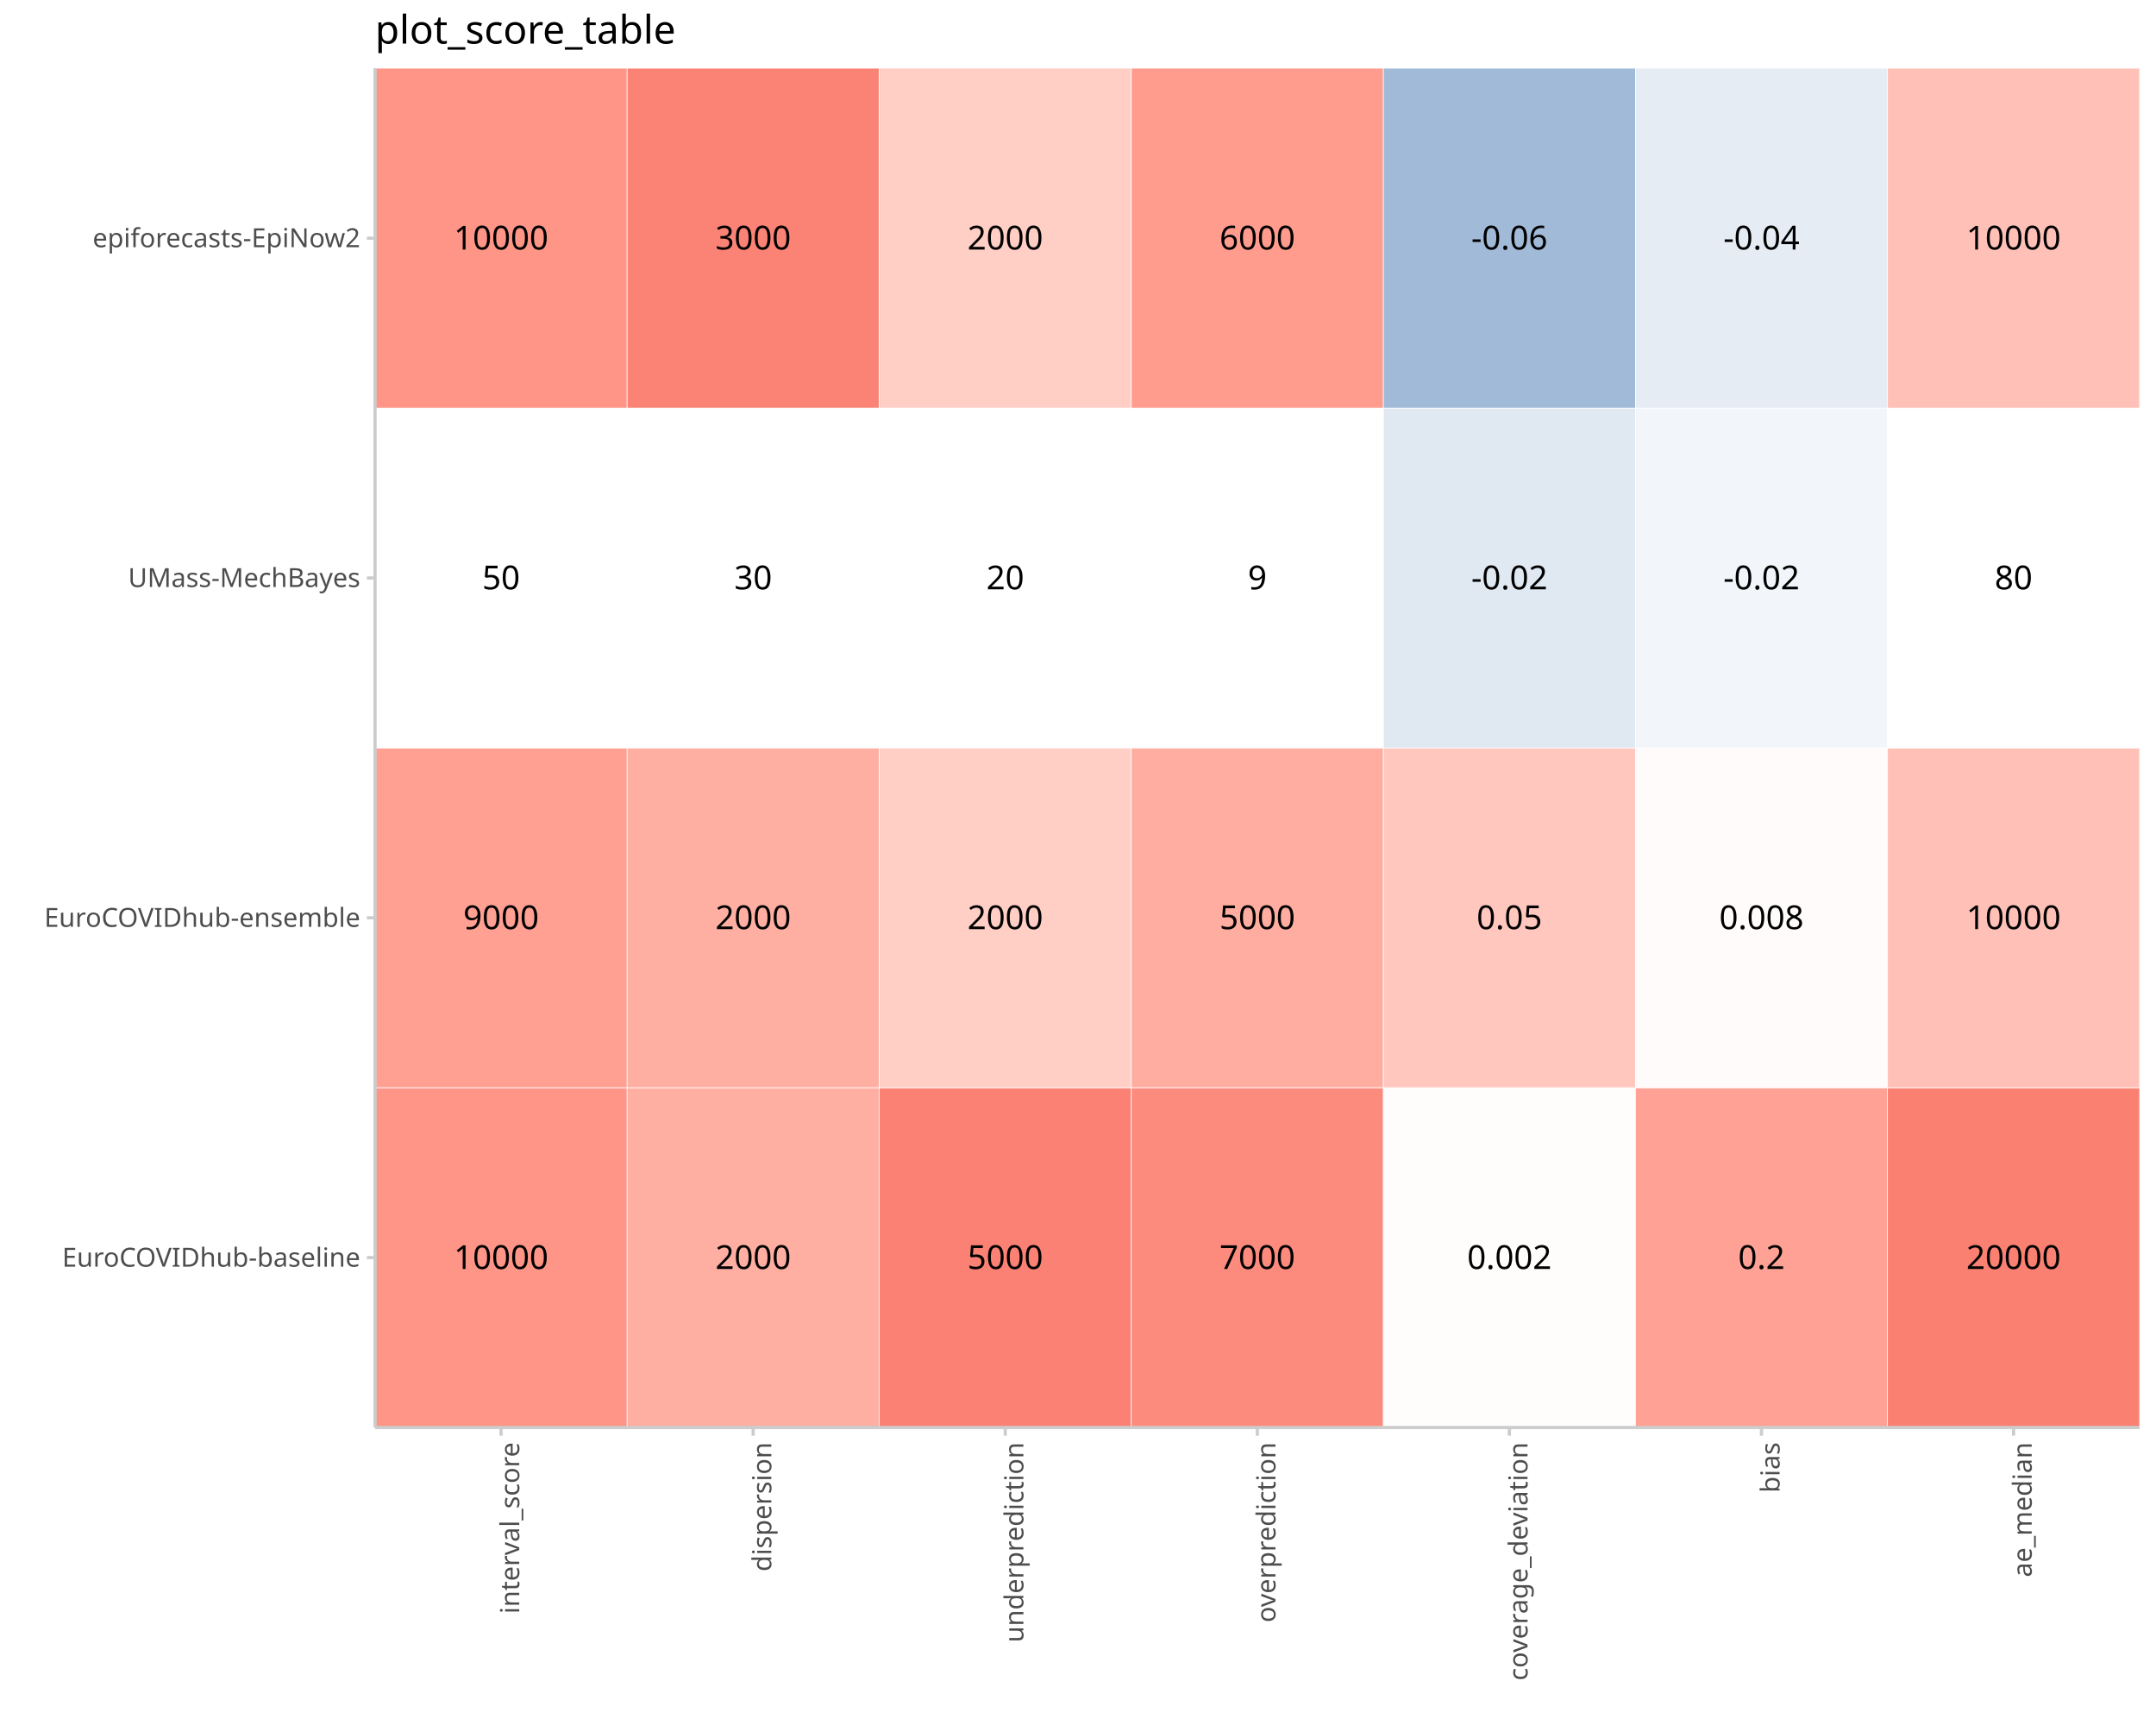
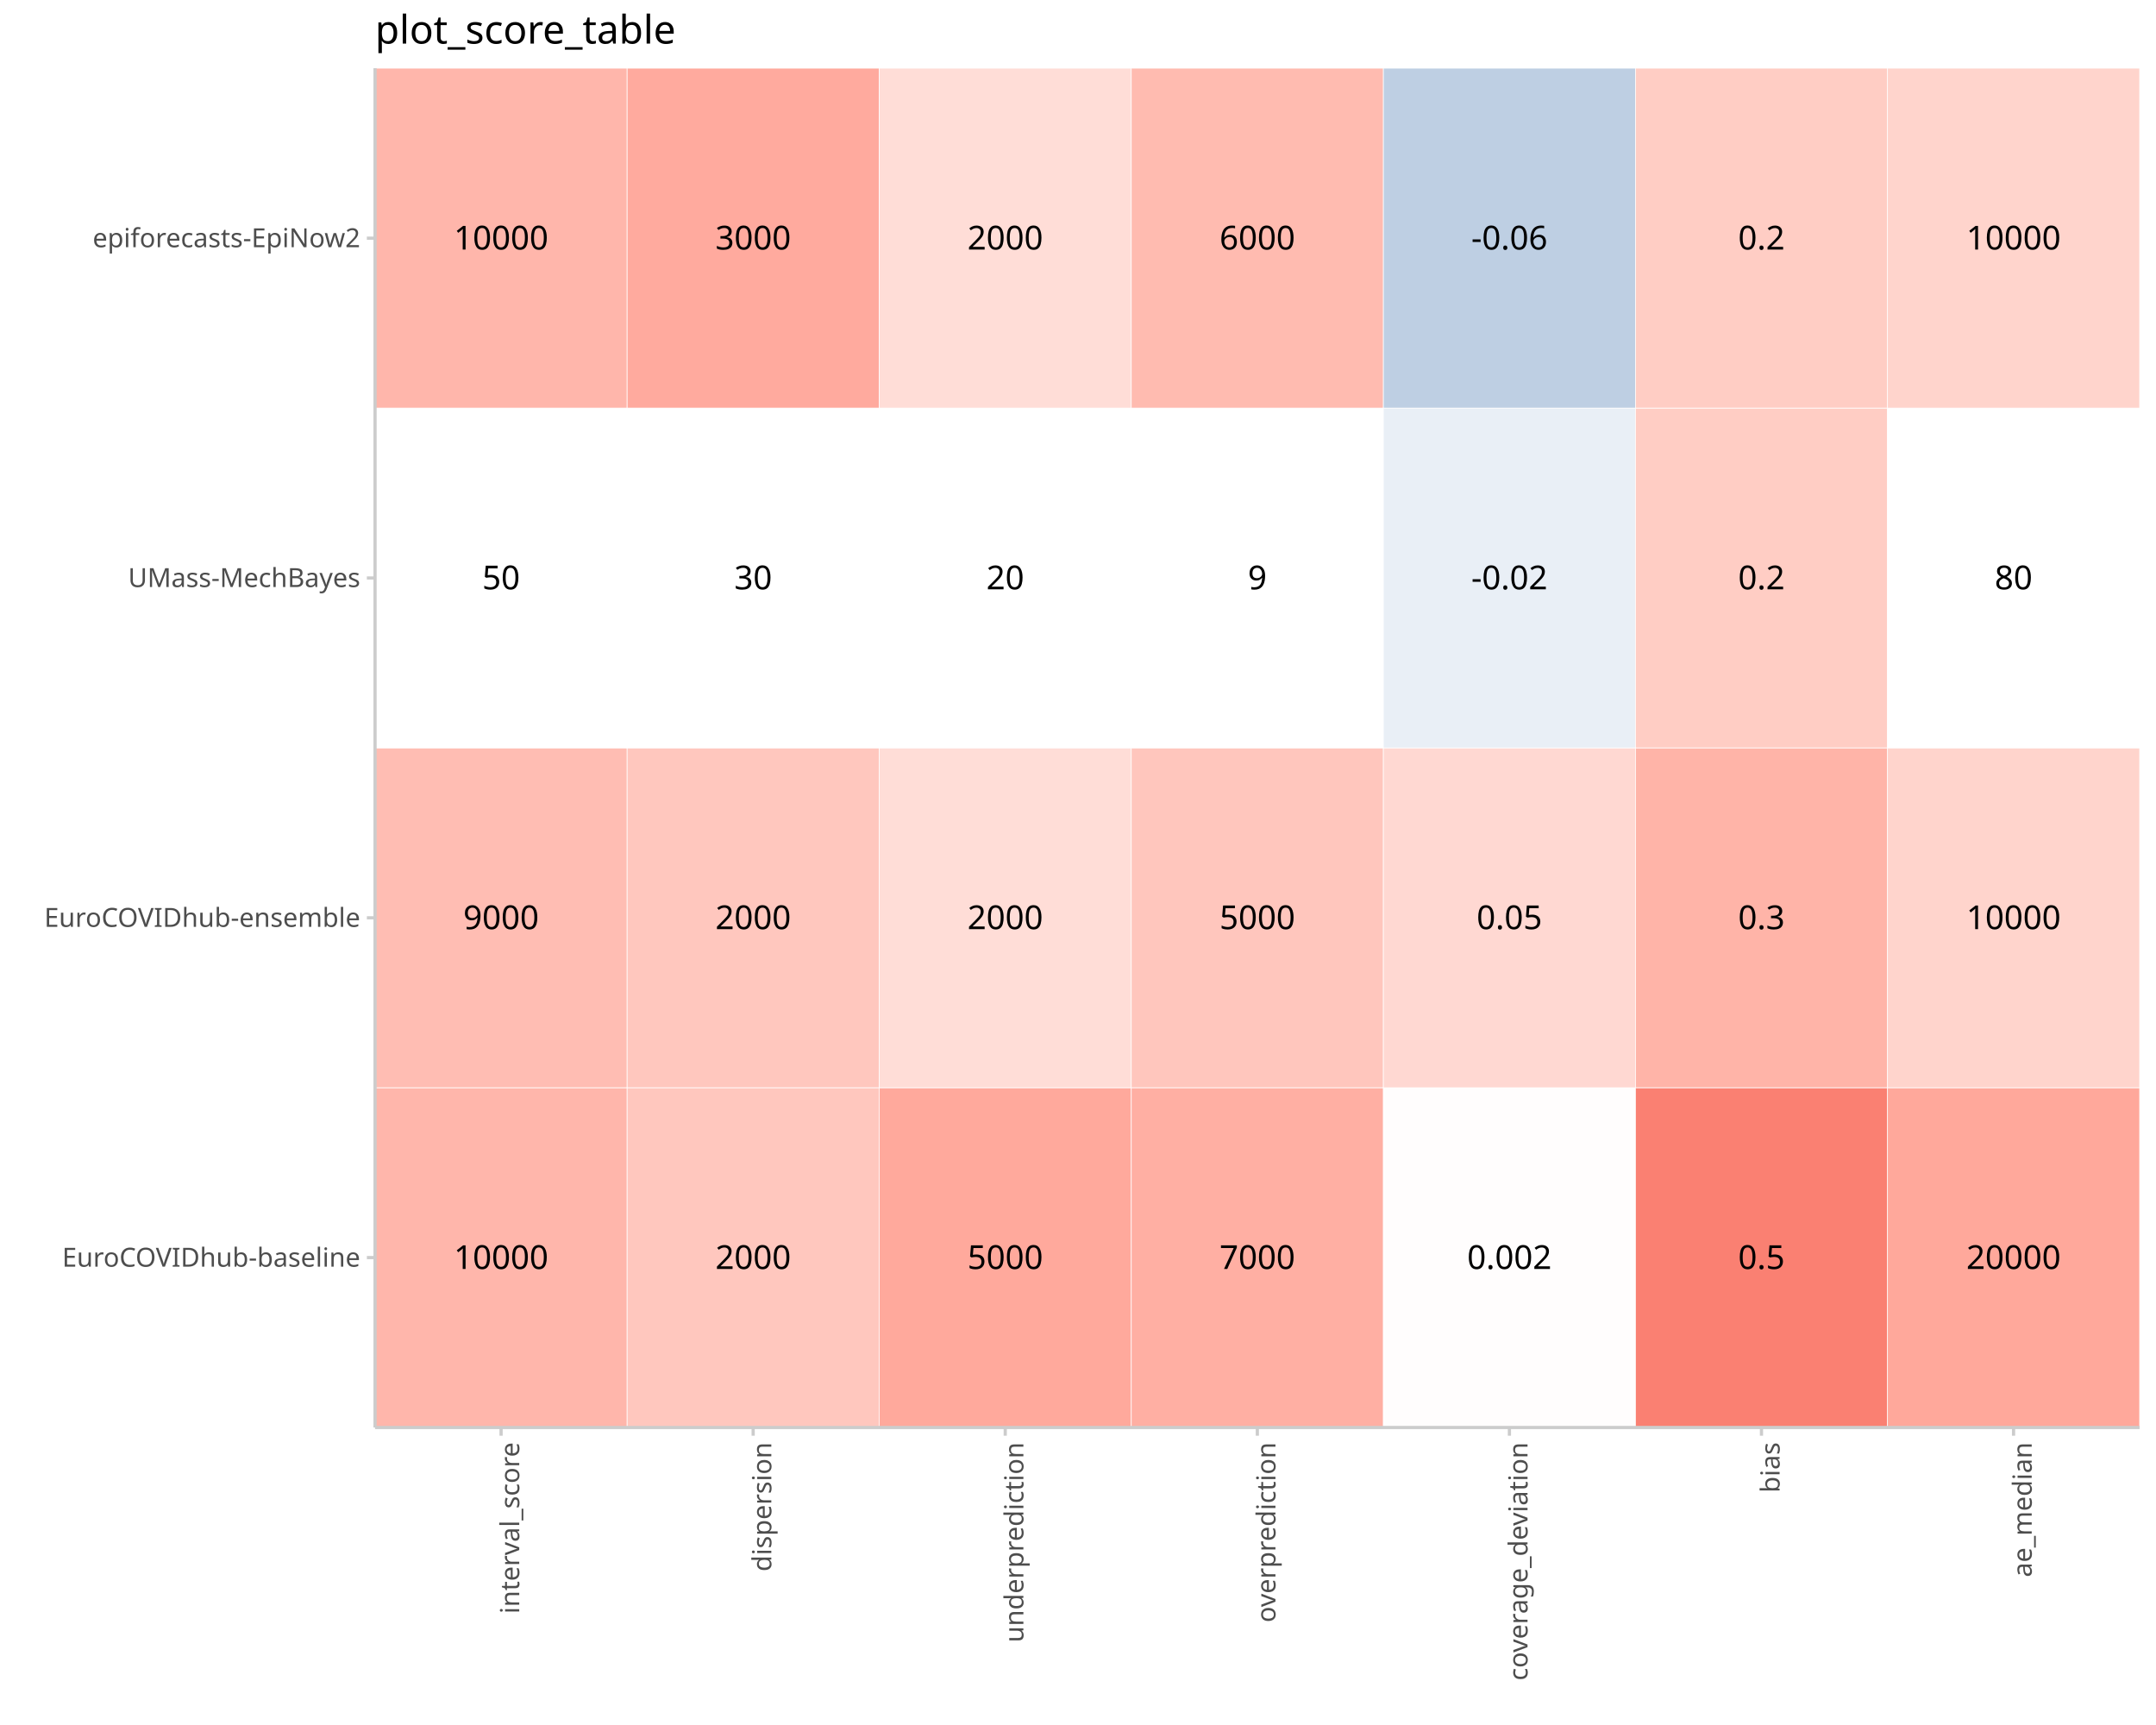
<svg xmlns="http://www.w3.org/2000/svg" class="svglite" data-engine-version="2.0" width="720.00pt" height="576.00pt" viewBox="0 0 720.00 576.00">
  <defs>
    <style type="text/css">
    .svglite line, .svglite polyline, .svglite polygon, .svglite path, .svglite rect, .svglite circle {
      fill: none;
      stroke: #000000;
      stroke-linecap: round;
      stroke-linejoin: round;
      stroke-miterlimit: 10.00;
    }
  </style>
  </defs>
  <rect width="100%" height="100%" style="stroke: none; fill: #FFFFFF;" />
  <defs>
    <clipPath id="cpMC4wMHw3MjAuMDB8MC4wMHw1NzYuMDA=">
      <rect x="0.00" y="0.00" width="720.00" height="576.00" />
    </clipPath>
  </defs>
  <g clip-path="url(#cpMC4wMHw3MjAuMDB8MC4wMHw1NzYuMDA=)">
</g>
  <defs>
    <clipPath id="cpMTI1LjI1fDcxNC41MnwyMi43OHw0NzYuNjY=">
      <rect x="125.25" y="22.78" width="589.27" height="453.88" />
    </clipPath>
  </defs>
  <g clip-path="url(#cpMTI1LjI1fDcxNC41MnwyMi43OHw0NzYuNjY=)">
-     <rect x="125.25" y="363.19" width="84.18" height="113.47" style="stroke-width: 0.21; stroke: #FFFFFF; stroke-linecap: butt; stroke-linejoin: miter; fill: #FE9587;" />
-     <rect x="125.25" y="249.72" width="84.18" height="113.47" style="stroke-width: 0.21; stroke: #FFFFFF; stroke-linecap: butt; stroke-linejoin: miter; fill: #FFA093;" />
+     <rect x="125.25" y="363.19" width="84.18" height="113.47" style="stroke-width: 0.21; stroke: #FFFFFF; stroke-linecap: butt; stroke-linejoin: miter; fill: #FFB6AB;" />
+     <rect x="125.25" y="249.72" width="84.18" height="113.47" style="stroke-width: 0.21; stroke: #FFFFFF; stroke-linecap: butt; stroke-linejoin: miter; fill: #FFBDB3;" />
    <rect x="125.25" y="136.25" width="84.18" height="113.47" style="stroke-width: 0.21; stroke: #FFFFFF; stroke-linecap: butt; stroke-linejoin: miter; fill: #FFFFFF;" />
-     <rect x="125.25" y="22.78" width="84.18" height="113.47" style="stroke-width: 0.21; stroke: #FFFFFF; stroke-linecap: butt; stroke-linejoin: miter; fill: #FE9587;" />
-     <rect x="209.43" y="363.19" width="84.18" height="113.47" style="stroke-width: 0.21; stroke: #FFFFFF; stroke-linecap: butt; stroke-linejoin: miter; fill: #FFAEA2;" />
-     <rect x="209.43" y="249.72" width="84.18" height="113.47" style="stroke-width: 0.21; stroke: #FFFFFF; stroke-linecap: butt; stroke-linejoin: miter; fill: #FFAEA2;" />
+     <rect x="125.25" y="22.78" width="84.18" height="113.47" style="stroke-width: 0.21; stroke: #FFFFFF; stroke-linecap: butt; stroke-linejoin: miter; fill: #FFB6AB;" />
+     <rect x="209.43" y="363.19" width="84.18" height="113.47" style="stroke-width: 0.21; stroke: #FFFFFF; stroke-linecap: butt; stroke-linejoin: miter; fill: #FFC7BE;" />
+     <rect x="209.43" y="249.72" width="84.18" height="113.47" style="stroke-width: 0.21; stroke: #FFFFFF; stroke-linecap: butt; stroke-linejoin: miter; fill: #FFC7BE;" />
    <rect x="209.43" y="136.25" width="84.18" height="113.47" style="stroke-width: 0.21; stroke: #FFFFFF; stroke-linecap: butt; stroke-linejoin: miter; fill: #FFFFFF;" />
-     <rect x="209.43" y="22.78" width="84.18" height="113.47" style="stroke-width: 0.21; stroke: #FFFFFF; stroke-linecap: butt; stroke-linejoin: miter; fill: #FB8375;" />
-     <rect x="293.61" y="363.19" width="84.18" height="113.47" style="stroke-width: 0.21; stroke: #FFFFFF; stroke-linecap: butt; stroke-linejoin: miter; fill: #FA8173;" />
-     <rect x="293.61" y="249.72" width="84.18" height="113.47" style="stroke-width: 0.21; stroke: #FFFFFF; stroke-linecap: butt; stroke-linejoin: miter; fill: #FFCEC5;" />
+     <rect x="209.43" y="22.78" width="84.18" height="113.47" style="stroke-width: 0.21; stroke: #FFFFFF; stroke-linecap: butt; stroke-linejoin: miter; fill: #FFAA9E;" />
+     <rect x="293.61" y="363.19" width="84.18" height="113.47" style="stroke-width: 0.21; stroke: #FFFFFF; stroke-linecap: butt; stroke-linejoin: miter; fill: #FFA99C;" />
+     <rect x="293.61" y="249.72" width="84.18" height="113.47" style="stroke-width: 0.21; stroke: #FFFFFF; stroke-linecap: butt; stroke-linejoin: miter; fill: #FFDDD7;" />
    <rect x="293.61" y="136.25" width="84.18" height="113.47" style="stroke-width: 0.21; stroke: #FFFFFF; stroke-linecap: butt; stroke-linejoin: miter; fill: #FFFFFF;" />
-     <rect x="293.61" y="22.78" width="84.18" height="113.47" style="stroke-width: 0.21; stroke: #FFFFFF; stroke-linecap: butt; stroke-linejoin: miter; fill: #FFCEC5;" />
-     <rect x="377.80" y="363.19" width="84.18" height="113.47" style="stroke-width: 0.21; stroke: #FFFFFF; stroke-linecap: butt; stroke-linejoin: miter; fill: #FC8B7D;" />
-     <rect x="377.80" y="249.72" width="84.18" height="113.47" style="stroke-width: 0.21; stroke: #FFFFFF; stroke-linecap: butt; stroke-linejoin: miter; fill: #FFADA0;" />
+     <rect x="293.61" y="22.78" width="84.18" height="113.47" style="stroke-width: 0.21; stroke: #FFFFFF; stroke-linecap: butt; stroke-linejoin: miter; fill: #FFDDD7;" />
+     <rect x="377.80" y="363.19" width="84.18" height="113.47" style="stroke-width: 0.21; stroke: #FFFFFF; stroke-linecap: butt; stroke-linejoin: miter; fill: #FFAFA3;" />
+     <rect x="377.80" y="249.72" width="84.18" height="113.47" style="stroke-width: 0.21; stroke: #FFFFFF; stroke-linecap: butt; stroke-linejoin: miter; fill: #FFC6BD;" />
    <rect x="377.80" y="136.25" width="84.18" height="113.47" style="stroke-width: 0.21; stroke: #FFFFFF; stroke-linecap: butt; stroke-linejoin: miter; fill: #FFFFFF;" />
-     <rect x="377.80" y="22.78" width="84.18" height="113.47" style="stroke-width: 0.21; stroke: #FFFFFF; stroke-linecap: butt; stroke-linejoin: miter; fill: #FF9C8E;" />
-     <rect x="461.98" y="363.19" width="84.18" height="113.47" style="stroke-width: 0.21; stroke: #FFFFFF; stroke-linecap: butt; stroke-linejoin: miter; fill: #FFFDFC;" />
-     <rect x="461.98" y="249.72" width="84.18" height="113.47" style="stroke-width: 0.21; stroke: #FFFFFF; stroke-linecap: butt; stroke-linejoin: miter; fill: #FFC7BE;" />
-     <rect x="461.98" y="136.25" width="84.18" height="113.47" style="stroke-width: 0.21; stroke: #FFFFFF; stroke-linecap: butt; stroke-linejoin: miter; fill: #E0E8F2;" />
-     <rect x="461.98" y="22.78" width="84.18" height="113.47" style="stroke-width: 0.21; stroke: #FFFFFF; stroke-linecap: butt; stroke-linejoin: miter; fill: #A1BAD7;" />
-     <rect x="546.16" y="363.19" width="84.18" height="113.47" style="stroke-width: 0.21; stroke: #FFFFFF; stroke-linecap: butt; stroke-linejoin: miter; fill: #FFA295;" />
-     <rect x="546.16" y="249.72" width="84.18" height="113.47" style="stroke-width: 0.21; stroke: #FFFFFF; stroke-linecap: butt; stroke-linejoin: miter; fill: #FFFBFB;" />
-     <rect x="546.16" y="136.25" width="84.18" height="113.47" style="stroke-width: 0.21; stroke: #FFFFFF; stroke-linecap: butt; stroke-linejoin: miter; fill: #F2F5F9;" />
-     <rect x="546.16" y="22.78" width="84.18" height="113.47" style="stroke-width: 0.21; stroke: #FFFFFF; stroke-linecap: butt; stroke-linejoin: miter; fill: #E5ECF4;" />
-     <rect x="630.34" y="363.19" width="84.18" height="113.47" style="stroke-width: 0.21; stroke: #FFFFFF; stroke-linecap: butt; stroke-linejoin: miter; fill: #FA8072;" />
-     <rect x="630.34" y="249.72" width="84.18" height="113.47" style="stroke-width: 0.21; stroke: #FFFFFF; stroke-linecap: butt; stroke-linejoin: miter; fill: #FFC1B7;" />
+     <rect x="377.80" y="22.78" width="84.18" height="113.47" style="stroke-width: 0.21; stroke: #FFFFFF; stroke-linecap: butt; stroke-linejoin: miter; fill: #FFBBB0;" />
+     <rect x="461.98" y="363.19" width="84.18" height="113.47" style="stroke-width: 0.21; stroke: #FFFFFF; stroke-linecap: butt; stroke-linejoin: miter; fill: #FFFDFD;" />
+     <rect x="461.98" y="249.72" width="84.18" height="113.47" style="stroke-width: 0.21; stroke: #FFFFFF; stroke-linecap: butt; stroke-linejoin: miter; fill: #FFD8D2;" />
+     <rect x="461.98" y="136.25" width="84.18" height="113.47" style="stroke-width: 0.21; stroke: #FFFFFF; stroke-linecap: butt; stroke-linejoin: miter; fill: #E9EFF6;" />
+     <rect x="461.98" y="22.78" width="84.18" height="113.47" style="stroke-width: 0.21; stroke: #FFFFFF; stroke-linecap: butt; stroke-linejoin: miter; fill: #BECFE3;" />
+     <rect x="546.16" y="363.19" width="84.18" height="113.47" style="stroke-width: 0.21; stroke: #FFFFFF; stroke-linecap: butt; stroke-linejoin: miter; fill: #FA8072;" />
+     <rect x="546.16" y="249.72" width="84.18" height="113.47" style="stroke-width: 0.21; stroke: #FFFFFF; stroke-linecap: butt; stroke-linejoin: miter; fill: #FFB4A8;" />
+     <rect x="546.16" y="136.25" width="84.18" height="113.47" style="stroke-width: 0.21; stroke: #FFFFFF; stroke-linecap: butt; stroke-linejoin: miter; fill: #FFCDC4;" />
+     <rect x="546.16" y="22.78" width="84.18" height="113.47" style="stroke-width: 0.21; stroke: #FFFFFF; stroke-linecap: butt; stroke-linejoin: miter; fill: #FFCDC4;" />
+     <rect x="630.34" y="363.19" width="84.18" height="113.47" style="stroke-width: 0.21; stroke: #FFFFFF; stroke-linecap: butt; stroke-linejoin: miter; fill: #FFA89B;" />
+     <rect x="630.34" y="249.72" width="84.18" height="113.47" style="stroke-width: 0.21; stroke: #FFFFFF; stroke-linecap: butt; stroke-linejoin: miter; fill: #FFD4CC;" />
    <rect x="630.34" y="136.25" width="84.18" height="113.47" style="stroke-width: 0.21; stroke: #FFFFFF; stroke-linecap: butt; stroke-linejoin: miter; fill: #FFFFFF;" />
-     <rect x="630.34" y="22.78" width="84.18" height="113.47" style="stroke-width: 0.21; stroke: #FFFFFF; stroke-linecap: butt; stroke-linejoin: miter; fill: #FFC1B7;" />
+     <rect x="630.34" y="22.78" width="84.18" height="113.47" style="stroke-width: 0.21; stroke: #FFFFFF; stroke-linecap: butt; stroke-linejoin: miter; fill: #FFD4CC;" />
    <text x="167.34" y="423.73" text-anchor="middle" style="font-size: 11.04px; font-family: sans;" textLength="30.70px" lengthAdjust="spacingAndGlyphs">10000</text>
    <text x="167.34" y="310.26" text-anchor="middle" style="font-size: 11.04px; font-family: sans;" textLength="24.56px" lengthAdjust="spacingAndGlyphs">9000</text>
    <text x="167.34" y="196.79" text-anchor="middle" style="font-size: 11.04px; font-family: sans;" textLength="12.28px" lengthAdjust="spacingAndGlyphs">50</text>
    <text x="167.34" y="83.32" text-anchor="middle" style="font-size: 11.04px; font-family: sans;" textLength="30.70px" lengthAdjust="spacingAndGlyphs">10000</text>
    <text x="251.52" y="423.73" text-anchor="middle" style="font-size: 11.04px; font-family: sans;" textLength="24.56px" lengthAdjust="spacingAndGlyphs">2000</text>
    <text x="251.52" y="310.26" text-anchor="middle" style="font-size: 11.04px; font-family: sans;" textLength="24.56px" lengthAdjust="spacingAndGlyphs">2000</text>
    <text x="251.52" y="196.79" text-anchor="middle" style="font-size: 11.04px; font-family: sans;" textLength="12.28px" lengthAdjust="spacingAndGlyphs">30</text>
    <text x="251.52" y="83.32" text-anchor="middle" style="font-size: 11.04px; font-family: sans;" textLength="24.56px" lengthAdjust="spacingAndGlyphs">3000</text>
    <text x="335.70" y="423.73" text-anchor="middle" style="font-size: 11.04px; font-family: sans;" textLength="24.56px" lengthAdjust="spacingAndGlyphs">5000</text>
    <text x="335.70" y="310.26" text-anchor="middle" style="font-size: 11.04px; font-family: sans;" textLength="24.56px" lengthAdjust="spacingAndGlyphs">2000</text>
    <text x="335.70" y="196.79" text-anchor="middle" style="font-size: 11.04px; font-family: sans;" textLength="12.28px" lengthAdjust="spacingAndGlyphs">20</text>
    <text x="335.70" y="83.32" text-anchor="middle" style="font-size: 11.04px; font-family: sans;" textLength="24.56px" lengthAdjust="spacingAndGlyphs">2000</text>
    <text x="419.89" y="423.73" text-anchor="middle" style="font-size: 11.04px; font-family: sans;" textLength="24.56px" lengthAdjust="spacingAndGlyphs">7000</text>
    <text x="419.89" y="310.26" text-anchor="middle" style="font-size: 11.04px; font-family: sans;" textLength="24.56px" lengthAdjust="spacingAndGlyphs">5000</text>
    <text x="419.89" y="196.79" text-anchor="middle" style="font-size: 11.04px; font-family: sans;" textLength="6.14px" lengthAdjust="spacingAndGlyphs">9</text>
    <text x="419.89" y="83.32" text-anchor="middle" style="font-size: 11.04px; font-family: sans;" textLength="24.56px" lengthAdjust="spacingAndGlyphs">6000</text>
    <text x="504.07" y="423.73" text-anchor="middle" style="font-size: 11.04px; font-family: sans;" textLength="27.63px" lengthAdjust="spacingAndGlyphs">0.002</text>
    <text x="504.07" y="310.26" text-anchor="middle" style="font-size: 11.04px; font-family: sans;" textLength="21.49px" lengthAdjust="spacingAndGlyphs">0.05</text>
    <text x="504.07" y="196.79" text-anchor="middle" style="font-size: 11.04px; font-family: sans;" textLength="25.16px" lengthAdjust="spacingAndGlyphs">-0.02</text>
    <text x="504.07" y="83.32" text-anchor="middle" style="font-size: 11.04px; font-family: sans;" textLength="25.16px" lengthAdjust="spacingAndGlyphs">-0.06</text>
-     <text x="588.25" y="423.73" text-anchor="middle" style="font-size: 11.04px; font-family: sans;" textLength="15.35px" lengthAdjust="spacingAndGlyphs">0.2</text>
-     <text x="588.25" y="310.26" text-anchor="middle" style="font-size: 11.04px; font-family: sans;" textLength="27.63px" lengthAdjust="spacingAndGlyphs">0.008</text>
-     <text x="588.25" y="196.79" text-anchor="middle" style="font-size: 11.04px; font-family: sans;" textLength="25.16px" lengthAdjust="spacingAndGlyphs">-0.02</text>
-     <text x="588.25" y="83.32" text-anchor="middle" style="font-size: 11.04px; font-family: sans;" textLength="25.16px" lengthAdjust="spacingAndGlyphs">-0.04</text>
+     <text x="588.25" y="423.73" text-anchor="middle" style="font-size: 11.04px; font-family: sans;" textLength="15.35px" lengthAdjust="spacingAndGlyphs">0.5</text>
+     <text x="588.25" y="310.26" text-anchor="middle" style="font-size: 11.04px; font-family: sans;" textLength="15.35px" lengthAdjust="spacingAndGlyphs">0.3</text>
+     <text x="588.25" y="196.79" text-anchor="middle" style="font-size: 11.04px; font-family: sans;" textLength="15.35px" lengthAdjust="spacingAndGlyphs">0.2</text>
+     <text x="588.25" y="83.32" text-anchor="middle" style="font-size: 11.04px; font-family: sans;" textLength="15.35px" lengthAdjust="spacingAndGlyphs">0.2</text>
    <text x="672.43" y="423.73" text-anchor="middle" style="font-size: 11.04px; font-family: sans;" textLength="30.70px" lengthAdjust="spacingAndGlyphs">20000</text>
    <text x="672.43" y="310.26" text-anchor="middle" style="font-size: 11.04px; font-family: sans;" textLength="30.70px" lengthAdjust="spacingAndGlyphs">10000</text>
    <text x="672.43" y="196.79" text-anchor="middle" style="font-size: 11.04px; font-family: sans;" textLength="12.28px" lengthAdjust="spacingAndGlyphs">80</text>
    <text x="672.43" y="83.32" text-anchor="middle" style="font-size: 11.04px; font-family: sans;" textLength="30.70px" lengthAdjust="spacingAndGlyphs">10000</text>
  </g>
  <g clip-path="url(#cpMC4wMHw3MjAuMDB8MC4wMHw1NzYuMDA=)">
    <polyline points="125.25,476.66 125.25,22.78 " style="stroke-width: 1.07; stroke: #CCCCCC; stroke-linecap: butt;" />
    <text x="120.32" y="422.96" text-anchor="end" style="font-size: 8.80px; fill: #4D4D4D; font-family: sans;" textLength="96.87px" lengthAdjust="spacingAndGlyphs">EuroCOVIDhub-baseline</text>
    <text x="120.32" y="309.49" text-anchor="end" style="font-size: 8.80px; fill: #4D4D4D; font-family: sans;" textLength="102.25px" lengthAdjust="spacingAndGlyphs">EuroCOVIDhub-ensemble</text>
    <text x="120.32" y="196.02" text-anchor="end" style="font-size: 8.80px; fill: #4D4D4D; font-family: sans;" textLength="76.32px" lengthAdjust="spacingAndGlyphs">UMass-MechBayes</text>
    <text x="120.32" y="82.55" text-anchor="end" style="font-size: 8.80px; fill: #4D4D4D; font-family: sans;" textLength="85.61px" lengthAdjust="spacingAndGlyphs">epiforecasts-EpiNow2</text>
    <polyline points="122.51,419.93 125.25,419.93 " style="stroke-width: 1.07; stroke: #CCCCCC; stroke-linecap: butt;" />
    <polyline points="122.51,306.46 125.25,306.46 " style="stroke-width: 1.07; stroke: #CCCCCC; stroke-linecap: butt;" />
    <polyline points="122.51,192.99 125.25,192.99 " style="stroke-width: 1.07; stroke: #CCCCCC; stroke-linecap: butt;" />
    <polyline points="122.51,79.52 125.25,79.52 " style="stroke-width: 1.07; stroke: #CCCCCC; stroke-linecap: butt;" />
    <polyline points="125.25,476.66 714.52,476.66 " style="stroke-width: 1.07; stroke: #CCCCCC; stroke-linecap: butt;" />
    <polyline points="167.34,479.40 167.34,476.66 " style="stroke-width: 1.07; stroke: #CCCCCC; stroke-linecap: butt;" />
    <polyline points="251.52,479.40 251.52,476.66 " style="stroke-width: 1.07; stroke: #CCCCCC; stroke-linecap: butt;" />
    <polyline points="335.70,479.40 335.70,476.66 " style="stroke-width: 1.07; stroke: #CCCCCC; stroke-linecap: butt;" />
    <polyline points="419.89,479.40 419.89,476.66 " style="stroke-width: 1.07; stroke: #CCCCCC; stroke-linecap: butt;" />
    <polyline points="504.07,479.40 504.07,476.66 " style="stroke-width: 1.07; stroke: #CCCCCC; stroke-linecap: butt;" />
    <polyline points="588.25,479.40 588.25,476.66 " style="stroke-width: 1.07; stroke: #CCCCCC; stroke-linecap: butt;" />
    <polyline points="672.43,479.40 672.43,476.66 " style="stroke-width: 1.07; stroke: #CCCCCC; stroke-linecap: butt;" />
    <text transform="translate(173.40,481.59) rotate(-90)" text-anchor="end" style="font-size: 8.80px; fill: #4D4D4D; font-family: sans;" textLength="54.79px" lengthAdjust="spacingAndGlyphs">interval_score</text>
    <text transform="translate(257.58,481.59) rotate(-90)" text-anchor="end" style="font-size: 8.80px; fill: #4D4D4D; font-family: sans;" textLength="40.12px" lengthAdjust="spacingAndGlyphs">dispersion</text>
    <text transform="translate(341.76,481.59) rotate(-90)" text-anchor="end" style="font-size: 8.80px; fill: #4D4D4D; font-family: sans;" textLength="60.67px" lengthAdjust="spacingAndGlyphs">underprediction</text>
    <text transform="translate(425.94,481.59) rotate(-90)" text-anchor="end" style="font-size: 8.80px; fill: #4D4D4D; font-family: sans;" textLength="55.28px" lengthAdjust="spacingAndGlyphs">overprediction</text>
    <text transform="translate(510.12,481.59) rotate(-90)" text-anchor="end" style="font-size: 8.80px; fill: #4D4D4D; font-family: sans;" textLength="76.33px" lengthAdjust="spacingAndGlyphs">coverage_deviation</text>
    <text transform="translate(594.30,481.59) rotate(-90)" text-anchor="end" style="font-size: 8.80px; fill: #4D4D4D; font-family: sans;" textLength="16.15px" lengthAdjust="spacingAndGlyphs">bias</text>
    <text transform="translate(678.49,481.59) rotate(-90)" text-anchor="end" style="font-size: 8.80px; fill: #4D4D4D; font-family: sans;" textLength="43.55px" lengthAdjust="spacingAndGlyphs">ae_median</text>
    <text x="125.25" y="14.56" style="font-size: 13.20px; font-family: sans;" textLength="96.88px" lengthAdjust="spacingAndGlyphs">plot_score_table</text>
  </g>
</svg>
